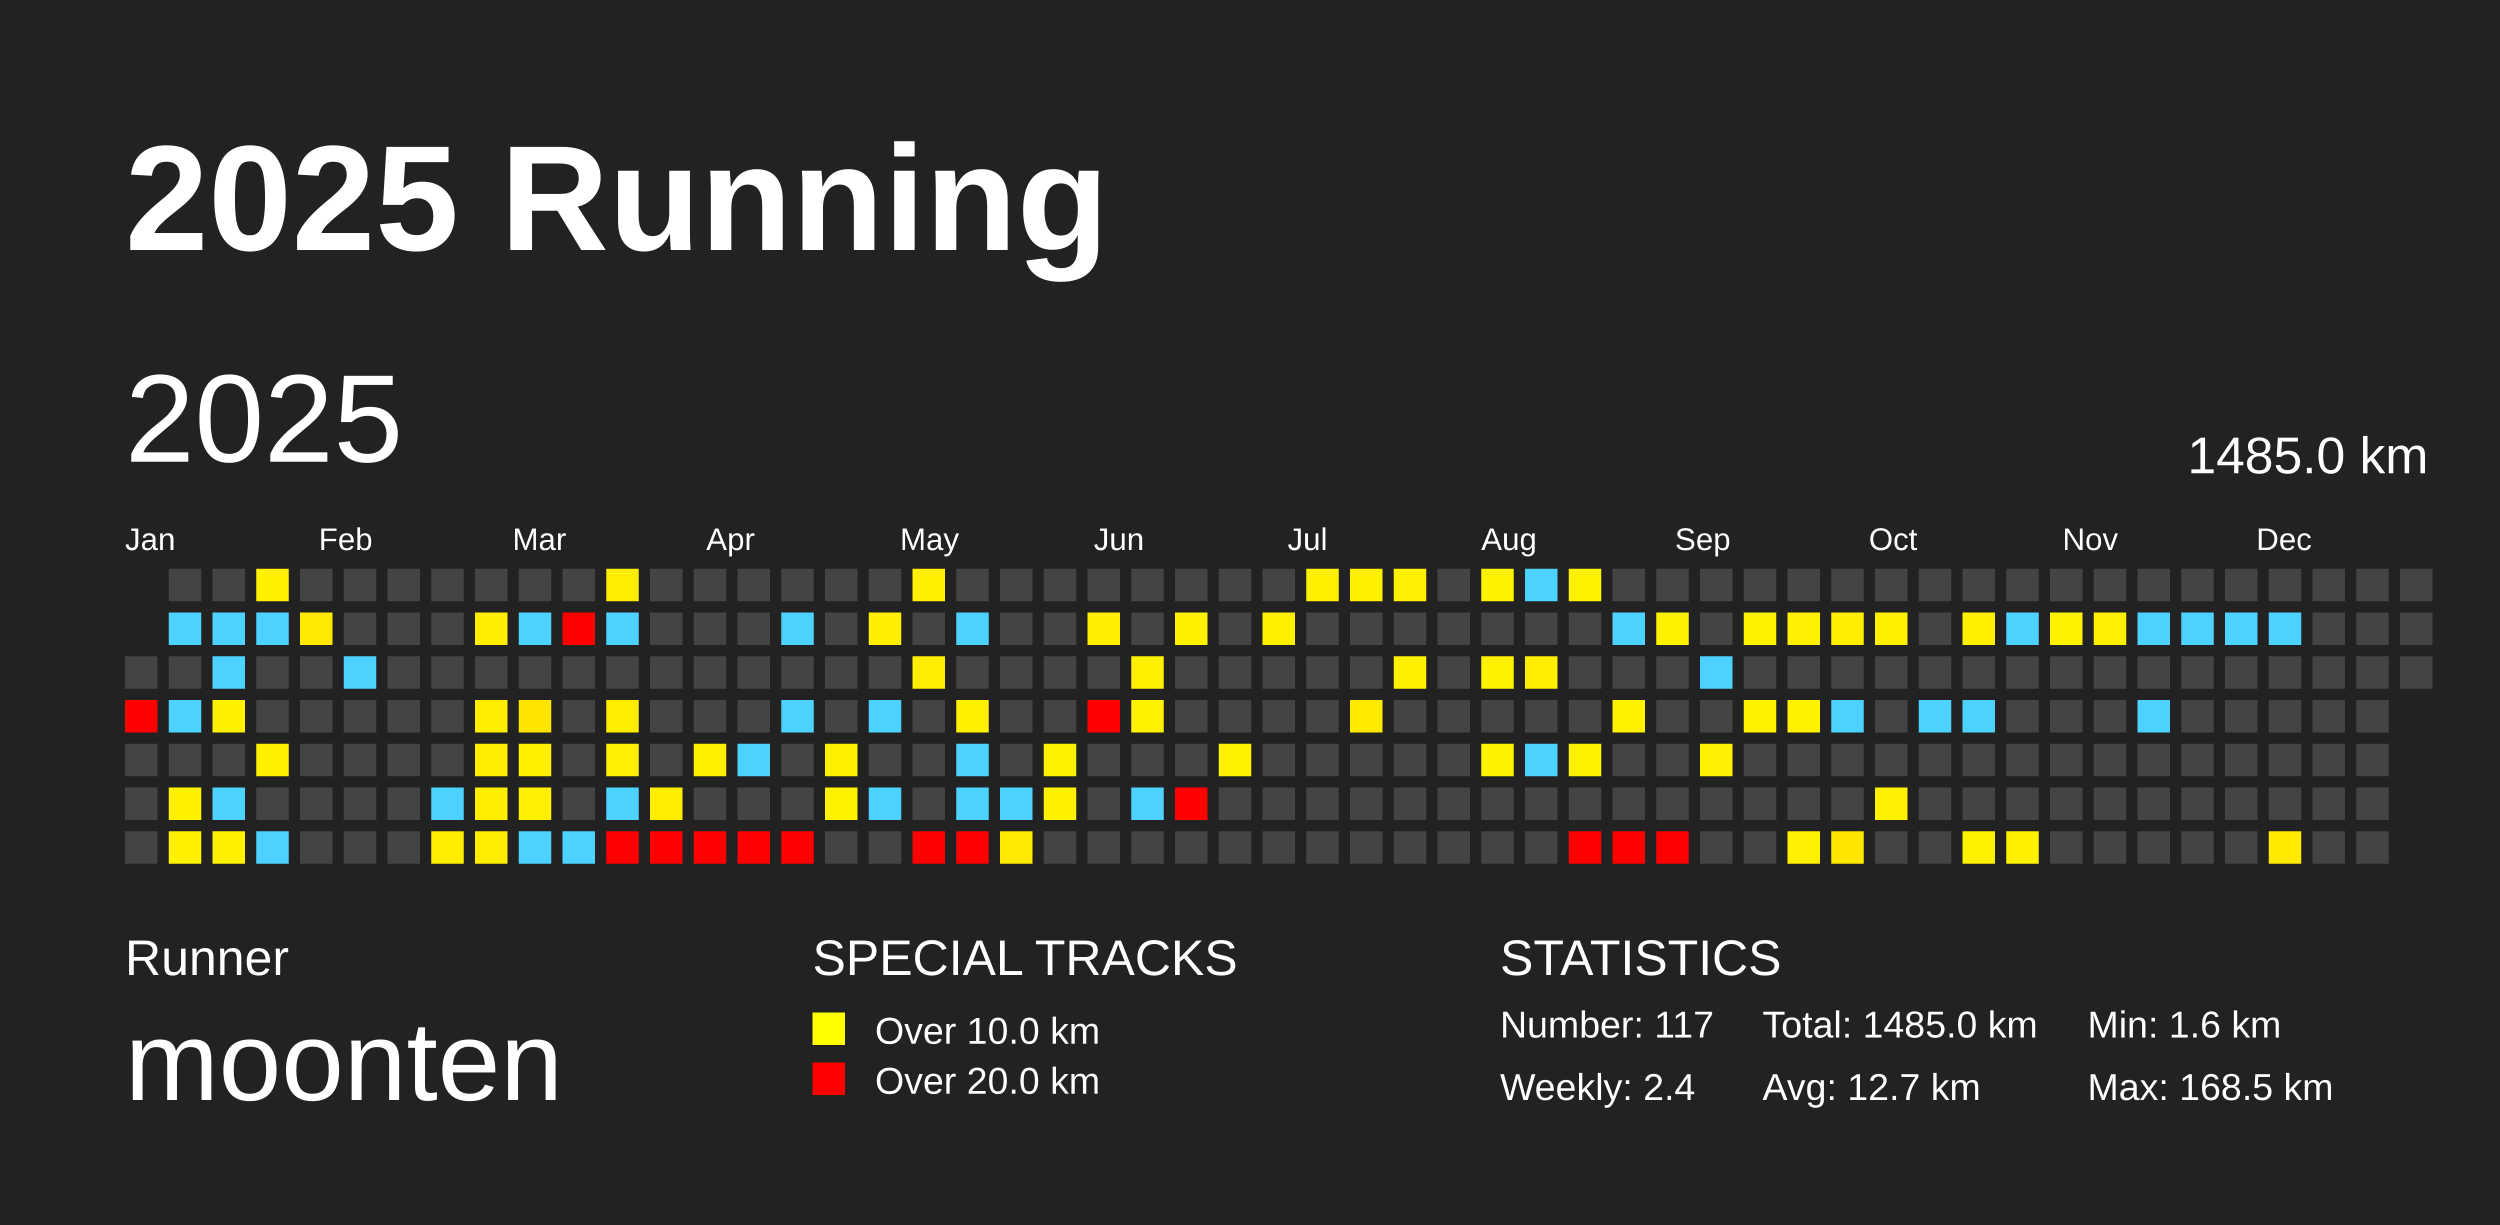
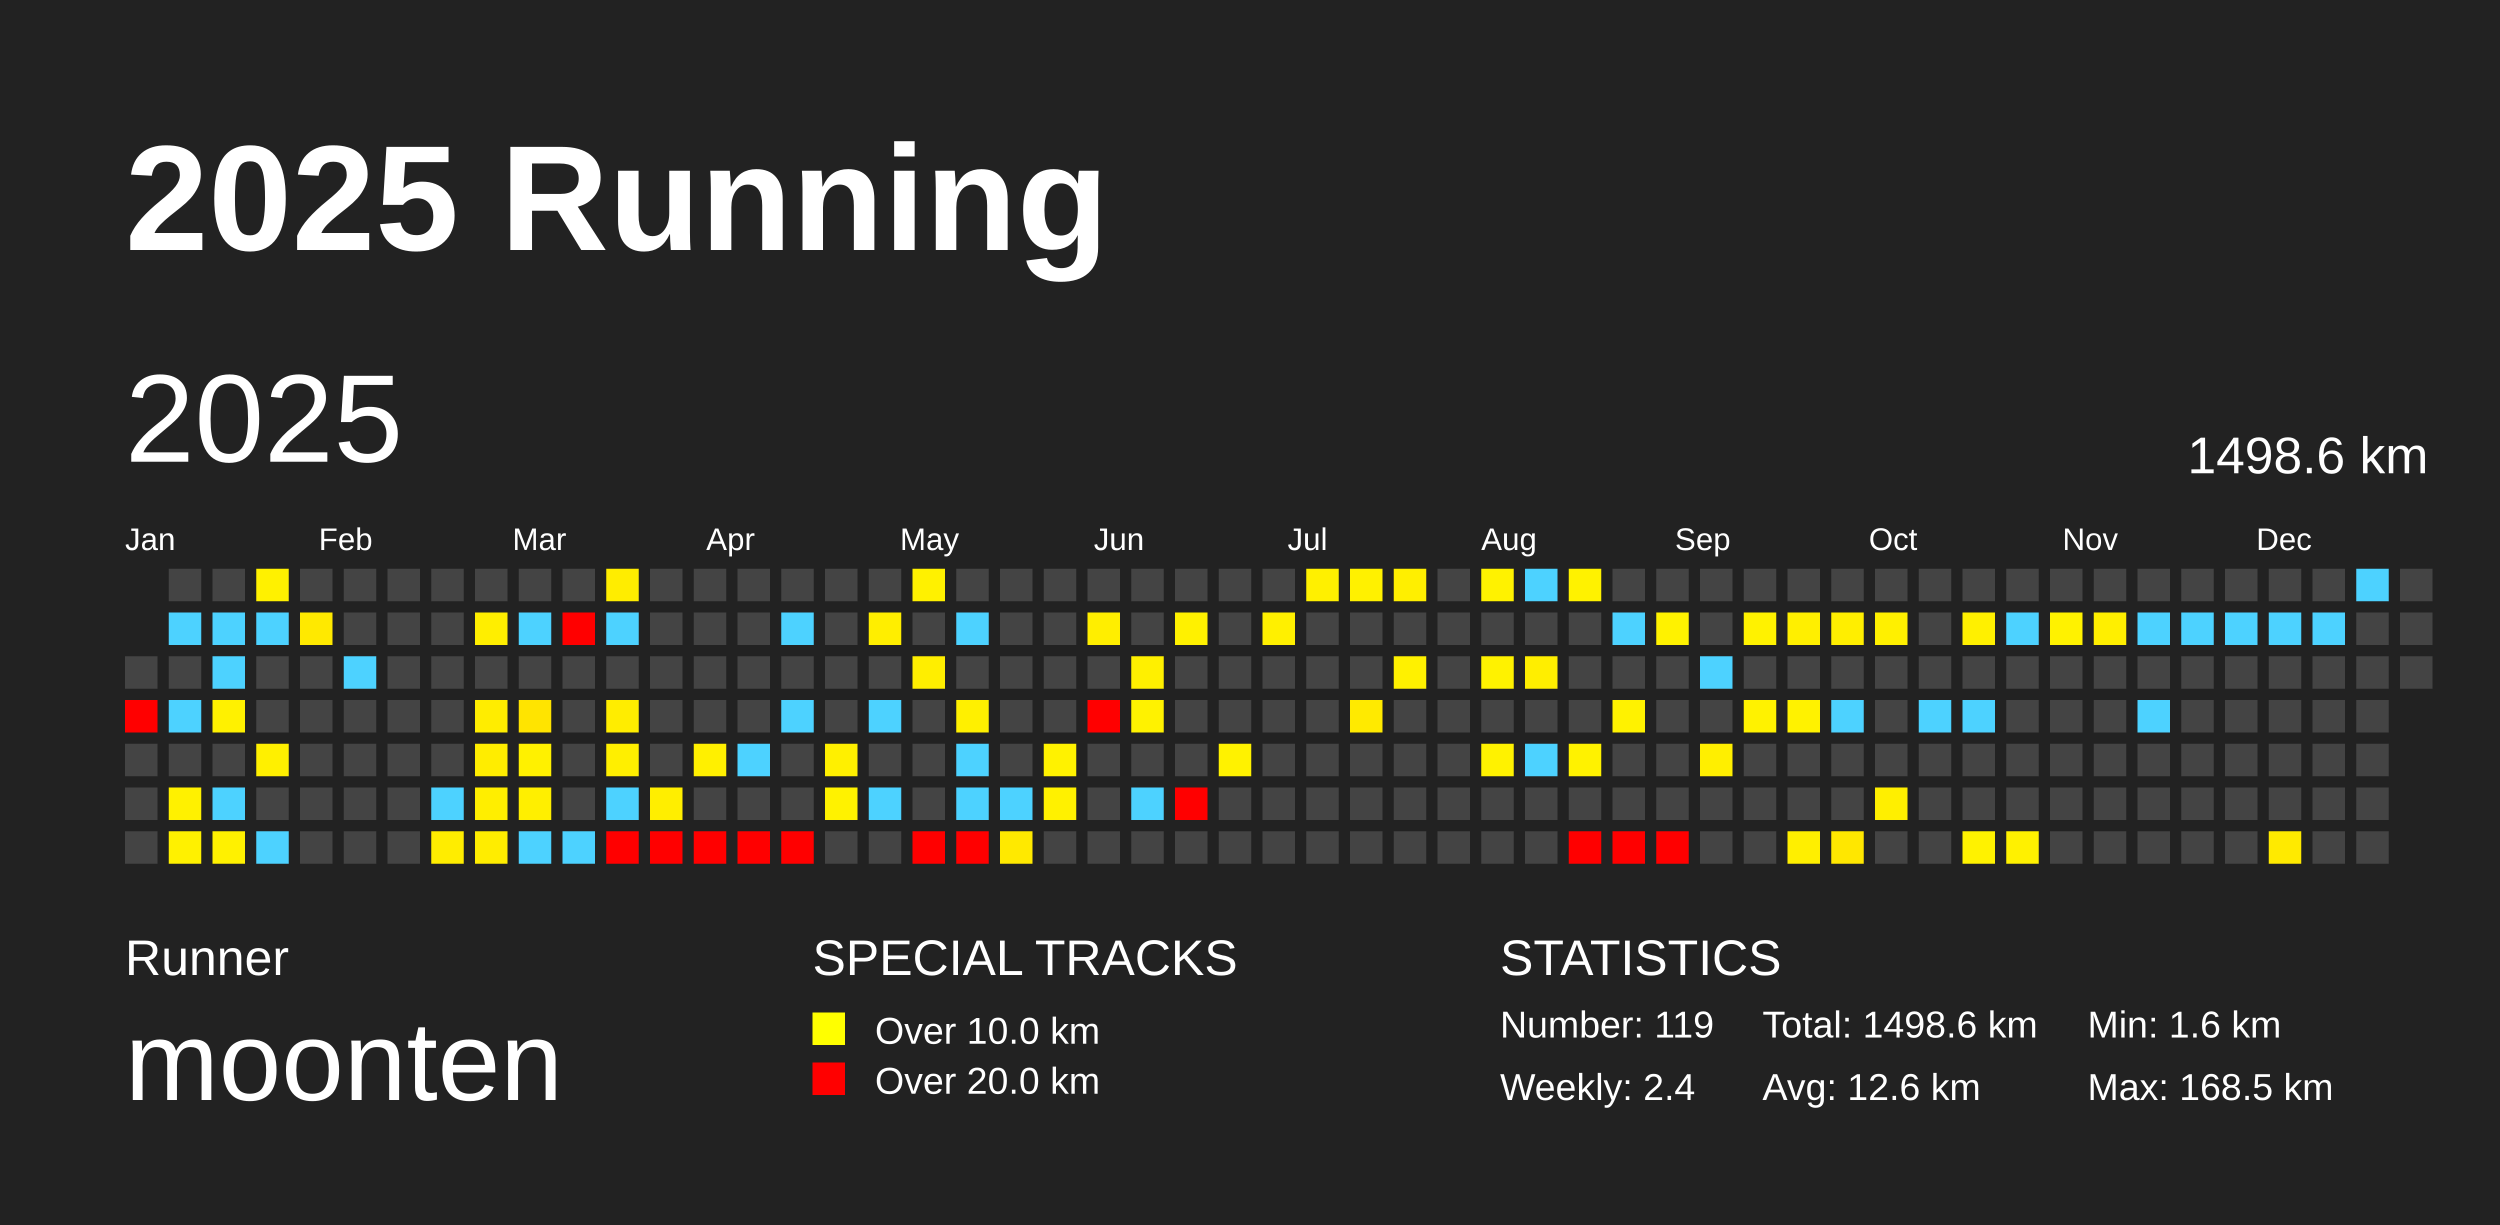
<svg xmlns="http://www.w3.org/2000/svg" baseProfile="full" height="98mm" version="1.1" viewBox="0,0,200,98" width="200mm">
  <defs />
  <rect fill="#222222" height="98" width="200" x="0" y="0" />
  <text fill="#FFFFFF" style="font-size:12px; font-family:Arial; font-weight:bold;" x="10" y="20">2025 Running</text>
  <text fill="#FFFFFF" style="font-size:4px; font-family:Arial" x="10" y="78">Runner</text>
  <text fill="#FFFFFF" style="font-size:9px; font-family:Arial" x="10" y="88">moonten</text>
  <text fill="#FFFFFF" style="font-size:4px; font-family:Arial" x="65" y="78">SPECIAL TRACKS</text>
  <rect fill="yellow" height="2.6" width="2.6" x="65" y="81" />
  <text fill="#FFFFFF" style="font-size:3px; font-family:Arial" x="70" y="83.5">Over 10.0 km</text>
  <rect fill="red" height="2.6" width="2.6" x="65" y="85" />
  <text fill="#FFFFFF" style="font-size:3px; font-family:Arial" x="70" y="87.5">Over 20.0 km</text>
  <text fill="#FFFFFF" style="font-size:4px; font-family:Arial" x="120" y="78">STATISTICS</text>
-   <text fill="#FFFFFF" style="font-size:3px; font-family:Arial" x="120" y="83">Number: 117</text>
+   <text fill="#FFFFFF" style="font-size:3px; font-family:Arial" x="120" y="83">Number: 119</text>
  <text fill="#FFFFFF" style="font-size:3px; font-family:Arial" x="120" y="88">Weekly: 2.4</text>
-   <text fill="#FFFFFF" style="font-size:3px; font-family:Arial" x="141" y="83">Total: 1485.0 km</text>
-   <text fill="#FFFFFF" style="font-size:3px; font-family:Arial" x="141" y="88">Avg: 12.7 km</text>
+   <text fill="#FFFFFF" style="font-size:3px; font-family:Arial" x="141" y="83">Total: 1498.6 km</text>
+   <text fill="#FFFFFF" style="font-size:3px; font-family:Arial" x="141" y="88">Avg: 12.6 km</text>
  <text fill="#FFFFFF" style="font-size:3px; font-family:Arial" x="167" y="83">Min: 1.6 km</text>
  <text fill="#FFFFFF" style="font-size:3px; font-family:Arial" x="167" y="88">Max: 168.5 km</text>
  <text dominant-baseline="hanging" fill="#FFFFFF" style="font-size:10.0px; font-family:Arial;" x="10" y="30">2025</text>
-   <text dominant-baseline="hanging" fill="#FFFFFF" style="font-size:4.125px; font-family:Arial;" x="175" y="35">1485.0 km</text>
+   <text dominant-baseline="hanging" fill="#FFFFFF" style="font-size:4.125px; font-family:Arial;" x="175" y="35">1498.6 km</text>
  <text fill="#FFFFFF" style="font-size:2.5px; font-family:Arial" x="10.0" y="44">Jan</text>
  <text fill="#FFFFFF" style="font-size:2.5px; font-family:Arial" x="25.5" y="44">Feb</text>
  <text fill="#FFFFFF" style="font-size:2.5px; font-family:Arial" x="41.0" y="44">Mar</text>
  <text fill="#FFFFFF" style="font-size:2.5px; font-family:Arial" x="56.5" y="44">Apr</text>
  <text fill="#FFFFFF" style="font-size:2.5px; font-family:Arial" x="72.0" y="44">May</text>
  <text fill="#FFFFFF" style="font-size:2.5px; font-family:Arial" x="87.5" y="44">Jun</text>
  <text fill="#FFFFFF" style="font-size:2.5px; font-family:Arial" x="103.0" y="44">Jul</text>
  <text fill="#FFFFFF" style="font-size:2.5px; font-family:Arial" x="118.5" y="44">Aug</text>
  <text fill="#FFFFFF" style="font-size:2.5px; font-family:Arial" x="134.0" y="44">Sep</text>
  <text fill="#FFFFFF" style="font-size:2.5px; font-family:Arial" x="149.5" y="44">Oct</text>
  <text fill="#FFFFFF" style="font-size:2.5px; font-family:Arial" x="165.0" y="44">Nov</text>
  <text fill="#FFFFFF" style="font-size:2.5px; font-family:Arial" x="180.5" y="44">Dec</text>
  <rect fill="#444444" height="2.6" width="2.6" x="10.0" y="52.5" />
  <rect fill="red" height="2.6" width="2.6" x="10.0" y="56.0" />
  <rect fill="#444444" height="2.6" width="2.6" x="10.0" y="59.5" />
  <rect fill="#444444" height="2.6" width="2.6" x="10.0" y="63.0" />
  <rect fill="#444444" height="2.6" width="2.6" x="10.0" y="66.5" />
  <rect fill="#444444" height="2.6" width="2.6" x="13.5" y="45.5" />
  <rect fill="#4dd2ff" height="2.6" width="2.6" x="13.5" y="49.0" />
  <rect fill="#444444" height="2.6" width="2.6" x="13.5" y="52.5" />
  <rect fill="#4dd2ff" height="2.6" width="2.6" x="13.5" y="56.0" />
  <rect fill="#444444" height="2.6" width="2.6" x="13.5" y="59.5" />
  <rect fill="#fff100" height="2.6" width="2.6" x="13.5" y="63.0" />
  <rect fill="#fff100" height="2.6" width="2.6" x="13.5" y="66.5" />
  <rect fill="#444444" height="2.6" width="2.6" x="17.0" y="45.5" />
  <rect fill="#4dd2ff" height="2.6" width="2.6" x="17.0" y="49.0" />
  <rect fill="#4dd2ff" height="2.6" width="2.6" x="17.0" y="52.5" />
  <rect fill="#fff100" height="2.6" width="2.6" x="17.0" y="56.0" />
  <rect fill="#444444" height="2.6" width="2.6" x="17.0" y="59.5" />
  <rect fill="#4dd2ff" height="2.6" width="2.6" x="17.0" y="63.0" />
  <rect fill="#fff100" height="2.6" width="2.6" x="17.0" y="66.5" />
  <rect fill="#fff100" height="2.6" width="2.6" x="20.5" y="45.5" />
  <rect fill="#4dd2ff" height="2.6" width="2.6" x="20.5" y="49.0" />
  <rect fill="#444444" height="2.6" width="2.6" x="20.5" y="52.5" />
  <rect fill="#444444" height="2.6" width="2.6" x="20.5" y="56.0" />
  <rect fill="#fff000" height="2.6" width="2.6" x="20.5" y="59.5" />
  <rect fill="#444444" height="2.6" width="2.6" x="20.5" y="63.0" />
  <rect fill="#4dd2ff" height="2.6" width="2.6" x="20.5" y="66.5" />
  <rect fill="#444444" height="2.6" width="2.6" x="24.0" y="45.5" />
  <rect fill="#ffe900" height="2.6" width="2.6" x="24.0" y="49.0" />
  <rect fill="#444444" height="2.6" width="2.6" x="24.0" y="52.5" />
  <rect fill="#444444" height="2.6" width="2.6" x="24.0" y="56.0" />
  <rect fill="#444444" height="2.6" width="2.6" x="24.0" y="59.5" />
  <rect fill="#444444" height="2.6" width="2.6" x="24.0" y="63.0" />
  <rect fill="#444444" height="2.6" width="2.6" x="24.0" y="66.5" />
  <rect fill="#444444" height="2.6" width="2.6" x="27.5" y="45.5" />
  <rect fill="#444444" height="2.6" width="2.6" x="27.5" y="49.0" />
  <rect fill="#4dd2ff" height="2.6" width="2.6" x="27.5" y="52.5" />
  <rect fill="#444444" height="2.6" width="2.6" x="27.5" y="56.0" />
  <rect fill="#444444" height="2.6" width="2.6" x="27.5" y="59.5" />
  <rect fill="#444444" height="2.6" width="2.6" x="27.5" y="63.0" />
  <rect fill="#444444" height="2.6" width="2.6" x="27.5" y="66.5" />
  <rect fill="#444444" height="2.6" width="2.6" x="31.0" y="45.5" />
  <rect fill="#444444" height="2.6" width="2.6" x="31.0" y="49.0" />
  <rect fill="#444444" height="2.6" width="2.6" x="31.0" y="52.5" />
  <rect fill="#444444" height="2.6" width="2.6" x="31.0" y="56.0" />
  <rect fill="#444444" height="2.6" width="2.6" x="31.0" y="59.5" />
  <rect fill="#444444" height="2.6" width="2.6" x="31.0" y="63.0" />
  <rect fill="#444444" height="2.6" width="2.6" x="31.0" y="66.5" />
  <rect fill="#444444" height="2.6" width="2.6" x="34.5" y="45.5" />
  <rect fill="#444444" height="2.6" width="2.6" x="34.5" y="49.0" />
  <rect fill="#444444" height="2.6" width="2.6" x="34.5" y="52.5" />
  <rect fill="#444444" height="2.6" width="2.6" x="34.5" y="56.0" />
  <rect fill="#444444" height="2.6" width="2.6" x="34.5" y="59.5" />
  <rect fill="#4dd2ff" height="2.6" width="2.6" x="34.5" y="63.0" />
  <rect fill="#ffed00" height="2.6" width="2.6" x="34.5" y="66.5" />
  <rect fill="#444444" height="2.6" width="2.6" x="38.0" y="45.5" />
  <rect fill="#ffee00" height="2.6" width="2.6" x="38.0" y="49.0" />
  <rect fill="#444444" height="2.6" width="2.6" x="38.0" y="52.5" />
  <rect fill="#ffed00" height="2.6" width="2.6" x="38.0" y="56.0" />
  <rect fill="#ffed00" height="2.6" width="2.6" x="38.0" y="59.5" />
  <rect fill="#ffee00" height="2.6" width="2.6" x="38.0" y="63.0" />
  <rect fill="#ffed00" height="2.6" width="2.6" x="38.0" y="66.5" />
  <rect fill="#444444" height="2.6" width="2.6" x="41.5" y="45.5" />
  <rect fill="#4dd2ff" height="2.6" width="2.6" x="41.5" y="49.0" />
  <rect fill="#444444" height="2.6" width="2.6" x="41.5" y="52.5" />
  <rect fill="#ffe400" height="2.6" width="2.6" x="41.5" y="56.0" />
  <rect fill="#fff100" height="2.6" width="2.6" x="41.5" y="59.5" />
  <rect fill="#ffef00" height="2.6" width="2.6" x="41.5" y="63.0" />
  <rect fill="#4dd2ff" height="2.6" width="2.6" x="41.5" y="66.5" />
  <rect fill="#444444" height="2.6" width="2.6" x="45.0" y="45.5" />
  <rect fill="red" height="2.6" width="2.6" x="45.0" y="49.0" />
  <rect fill="#444444" height="2.6" width="2.6" x="45.0" y="52.5" />
  <rect fill="#444444" height="2.6" width="2.6" x="45.0" y="56.0" />
  <rect fill="#444444" height="2.6" width="2.6" x="45.0" y="59.5" />
  <rect fill="#444444" height="2.6" width="2.6" x="45.0" y="63.0" />
  <rect fill="#4dd2ff" height="2.6" width="2.6" x="45.0" y="66.5" />
  <rect fill="#ffed00" height="2.6" width="2.6" x="48.5" y="45.5" />
  <rect fill="#4dd2ff" height="2.6" width="2.6" x="48.5" y="49.0" />
  <rect fill="#444444" height="2.6" width="2.6" x="48.5" y="52.5" />
  <rect fill="#ffed00" height="2.6" width="2.6" x="48.5" y="56.0" />
  <rect fill="#ffef00" height="2.6" width="2.6" x="48.5" y="59.5" />
  <rect fill="#4dd2ff" height="2.6" width="2.6" x="48.5" y="63.0" />
  <rect fill="red" height="2.6" width="2.6" x="48.5" y="66.5" />
  <rect fill="#444444" height="2.6" width="2.6" x="52.0" y="45.5" />
  <rect fill="#444444" height="2.6" width="2.6" x="52.0" y="49.0" />
  <rect fill="#444444" height="2.6" width="2.6" x="52.0" y="52.5" />
  <rect fill="#444444" height="2.6" width="2.6" x="52.0" y="56.0" />
  <rect fill="#444444" height="2.6" width="2.6" x="52.0" y="59.5" />
  <rect fill="#ffee00" height="2.6" width="2.6" x="52.0" y="63.0" />
  <rect fill="red" height="2.6" width="2.6" x="52.0" y="66.5" />
  <rect fill="#444444" height="2.6" width="2.6" x="55.5" y="45.5" />
  <rect fill="#444444" height="2.6" width="2.6" x="55.5" y="49.0" />
  <rect fill="#444444" height="2.6" width="2.6" x="55.5" y="52.5" />
  <rect fill="#444444" height="2.6" width="2.6" x="55.5" y="56.0" />
  <rect fill="#fff000" height="2.6" width="2.6" x="55.5" y="59.5" />
  <rect fill="#444444" height="2.6" width="2.6" x="55.5" y="63.0" />
  <rect fill="red" height="2.6" width="2.6" x="55.5" y="66.5" />
  <rect fill="#444444" height="2.6" width="2.6" x="59.0" y="45.5" />
  <rect fill="#444444" height="2.6" width="2.6" x="59.0" y="49.0" />
  <rect fill="#444444" height="2.6" width="2.6" x="59.0" y="52.5" />
  <rect fill="#444444" height="2.6" width="2.6" x="59.0" y="56.0" />
  <rect fill="#4dd2ff" height="2.6" width="2.6" x="59.0" y="59.5" />
  <rect fill="#444444" height="2.6" width="2.6" x="59.0" y="63.0" />
  <rect fill="red" height="2.6" width="2.6" x="59.0" y="66.5" />
  <rect fill="#444444" height="2.6" width="2.6" x="62.5" y="45.5" />
  <rect fill="#4dd2ff" height="2.6" width="2.6" x="62.5" y="49.0" />
  <rect fill="#444444" height="2.6" width="2.6" x="62.5" y="52.5" />
  <rect fill="#4dd2ff" height="2.6" width="2.6" x="62.5" y="56.0" />
  <rect fill="#444444" height="2.6" width="2.6" x="62.5" y="59.5" />
  <rect fill="#444444" height="2.6" width="2.6" x="62.5" y="63.0" />
  <rect fill="red" height="2.6" width="2.6" x="62.5" y="66.5" />
  <rect fill="#444444" height="2.6" width="2.6" x="66.0" y="45.5" />
  <rect fill="#444444" height="2.6" width="2.6" x="66.0" y="49.0" />
  <rect fill="#444444" height="2.6" width="2.6" x="66.0" y="52.5" />
  <rect fill="#444444" height="2.6" width="2.6" x="66.0" y="56.0" />
  <rect fill="#fff000" height="2.6" width="2.6" x="66.0" y="59.5" />
  <rect fill="#fff200" height="2.6" width="2.6" x="66.0" y="63.0" />
  <rect fill="#444444" height="2.6" width="2.6" x="66.0" y="66.5" />
  <rect fill="#444444" height="2.6" width="2.6" x="69.5" y="45.5" />
  <rect fill="#ffee00" height="2.6" width="2.6" x="69.5" y="49.0" />
  <rect fill="#444444" height="2.6" width="2.6" x="69.5" y="52.5" />
  <rect fill="#4dd2ff" height="2.6" width="2.6" x="69.5" y="56.0" />
  <rect fill="#444444" height="2.6" width="2.6" x="69.5" y="59.5" />
  <rect fill="#4dd2ff" height="2.6" width="2.6" x="69.5" y="63.0" />
  <rect fill="#444444" height="2.6" width="2.6" x="69.5" y="66.5" />
  <rect fill="#fff100" height="2.6" width="2.6" x="73.0" y="45.5" />
  <rect fill="#444444" height="2.6" width="2.6" x="73.0" y="49.0" />
  <rect fill="#ffee00" height="2.6" width="2.6" x="73.0" y="52.5" />
  <rect fill="#444444" height="2.6" width="2.6" x="73.0" y="56.0" />
  <rect fill="#444444" height="2.6" width="2.6" x="73.0" y="59.5" />
  <rect fill="#444444" height="2.6" width="2.6" x="73.0" y="63.0" />
  <rect fill="red" height="2.6" width="2.6" x="73.0" y="66.5" />
  <rect fill="#444444" height="2.6" width="2.6" x="76.5" y="45.5" />
  <rect fill="#4dd2ff" height="2.6" width="2.6" x="76.5" y="49.0" />
  <rect fill="#444444" height="2.6" width="2.6" x="76.5" y="52.5" />
  <rect fill="#fff000" height="2.6" width="2.6" x="76.5" y="56.0" />
  <rect fill="#4dd2ff" height="2.6" width="2.6" x="76.5" y="59.5" />
  <rect fill="#4dd2ff" height="2.6" width="2.6" x="76.5" y="63.0" />
  <rect fill="red" height="2.6" width="2.6" x="76.5" y="66.5" />
  <rect fill="#444444" height="2.6" width="2.6" x="80.0" y="45.5" />
  <rect fill="#444444" height="2.6" width="2.6" x="80.0" y="49.0" />
  <rect fill="#444444" height="2.6" width="2.6" x="80.0" y="52.5" />
  <rect fill="#444444" height="2.6" width="2.6" x="80.0" y="56.0" />
  <rect fill="#444444" height="2.6" width="2.6" x="80.0" y="59.5" />
  <rect fill="#4dd2ff" height="2.6" width="2.6" x="80.0" y="63.0" />
  <rect fill="#ffe900" height="2.6" width="2.6" x="80.0" y="66.5" />
  <rect fill="#444444" height="2.6" width="2.6" x="83.5" y="45.5" />
  <rect fill="#444444" height="2.6" width="2.6" x="83.5" y="49.0" />
  <rect fill="#444444" height="2.6" width="2.6" x="83.5" y="52.5" />
  <rect fill="#444444" height="2.6" width="2.6" x="83.5" y="56.0" />
  <rect fill="#fff200" height="2.6" width="2.6" x="83.5" y="59.5" />
  <rect fill="#fff100" height="2.6" width="2.6" x="83.5" y="63.0" />
  <rect fill="#444444" height="2.6" width="2.6" x="83.5" y="66.5" />
  <rect fill="#444444" height="2.6" width="2.6" x="87.0" y="45.5" />
  <rect fill="#ffee00" height="2.6" width="2.6" x="87.0" y="49.0" />
  <rect fill="#444444" height="2.6" width="2.6" x="87.0" y="52.5" />
  <rect fill="red" height="2.6" width="2.6" x="87.0" y="56.0" />
  <rect fill="#444444" height="2.6" width="2.6" x="87.0" y="59.5" />
  <rect fill="#444444" height="2.6" width="2.6" x="87.0" y="63.0" />
  <rect fill="#444444" height="2.6" width="2.6" x="87.0" y="66.5" />
  <rect fill="#444444" height="2.6" width="2.6" x="90.5" y="45.5" />
  <rect fill="#444444" height="2.6" width="2.6" x="90.5" y="49.0" />
  <rect fill="#fff000" height="2.6" width="2.6" x="90.5" y="52.5" />
  <rect fill="#fff200" height="2.6" width="2.6" x="90.5" y="56.0" />
  <rect fill="#444444" height="2.6" width="2.6" x="90.5" y="59.5" />
  <rect fill="#4dd2ff" height="2.6" width="2.6" x="90.5" y="63.0" />
  <rect fill="#444444" height="2.6" width="2.6" x="90.5" y="66.5" />
  <rect fill="#444444" height="2.6" width="2.6" x="94.0" y="45.5" />
  <rect fill="#fff100" height="2.6" width="2.6" x="94.0" y="49.0" />
  <rect fill="#444444" height="2.6" width="2.6" x="94.0" y="52.5" />
  <rect fill="#444444" height="2.6" width="2.6" x="94.0" y="56.0" />
  <rect fill="#444444" height="2.6" width="2.6" x="94.0" y="59.5" />
  <rect fill="red" height="2.6" width="2.6" x="94.0" y="63.0" />
  <rect fill="#444444" height="2.6" width="2.6" x="94.0" y="66.5" />
  <rect fill="#444444" height="2.6" width="2.6" x="97.5" y="45.5" />
  <rect fill="#444444" height="2.6" width="2.6" x="97.5" y="49.0" />
  <rect fill="#444444" height="2.6" width="2.6" x="97.5" y="52.5" />
  <rect fill="#444444" height="2.6" width="2.6" x="97.5" y="56.0" />
  <rect fill="#fff200" height="2.6" width="2.6" x="97.5" y="59.5" />
  <rect fill="#444444" height="2.6" width="2.6" x="97.5" y="63.0" />
  <rect fill="#444444" height="2.6" width="2.6" x="97.5" y="66.5" />
  <rect fill="#444444" height="2.6" width="2.6" x="101.0" y="45.5" />
  <rect fill="#fff000" height="2.6" width="2.6" x="101.0" y="49.0" />
  <rect fill="#444444" height="2.6" width="2.6" x="101.0" y="52.5" />
  <rect fill="#444444" height="2.6" width="2.6" x="101.0" y="56.0" />
  <rect fill="#444444" height="2.6" width="2.6" x="101.0" y="59.5" />
  <rect fill="#444444" height="2.6" width="2.6" x="101.0" y="63.0" />
  <rect fill="#444444" height="2.6" width="2.6" x="101.0" y="66.5" />
  <rect fill="#fff000" height="2.6" width="2.6" x="104.5" y="45.5" />
  <rect fill="#444444" height="2.6" width="2.6" x="104.5" y="49.0" />
  <rect fill="#444444" height="2.6" width="2.6" x="104.5" y="52.5" />
  <rect fill="#444444" height="2.6" width="2.6" x="104.5" y="56.0" />
  <rect fill="#444444" height="2.6" width="2.6" x="104.5" y="59.5" />
  <rect fill="#444444" height="2.6" width="2.6" x="104.5" y="63.0" />
  <rect fill="#444444" height="2.6" width="2.6" x="104.5" y="66.5" />
  <rect fill="#fff100" height="2.6" width="2.6" x="108.0" y="45.5" />
  <rect fill="#444444" height="2.6" width="2.6" x="108.0" y="49.0" />
  <rect fill="#444444" height="2.6" width="2.6" x="108.0" y="52.5" />
  <rect fill="#ffea00" height="2.6" width="2.6" x="108.0" y="56.0" />
  <rect fill="#444444" height="2.6" width="2.6" x="108.0" y="59.5" />
  <rect fill="#444444" height="2.6" width="2.6" x="108.0" y="63.0" />
  <rect fill="#444444" height="2.6" width="2.6" x="108.0" y="66.5" />
  <rect fill="#ffef00" height="2.6" width="2.6" x="111.5" y="45.5" />
  <rect fill="#444444" height="2.6" width="2.6" x="111.5" y="49.0" />
  <rect fill="#fff100" height="2.6" width="2.6" x="111.5" y="52.5" />
  <rect fill="#444444" height="2.6" width="2.6" x="111.5" y="56.0" />
  <rect fill="#444444" height="2.6" width="2.6" x="111.5" y="59.5" />
  <rect fill="#444444" height="2.6" width="2.6" x="111.5" y="63.0" />
  <rect fill="#444444" height="2.6" width="2.6" x="111.5" y="66.5" />
  <rect fill="#444444" height="2.6" width="2.6" x="115.0" y="45.5" />
  <rect fill="#444444" height="2.6" width="2.6" x="115.0" y="49.0" />
  <rect fill="#444444" height="2.6" width="2.6" x="115.0" y="52.5" />
  <rect fill="#444444" height="2.6" width="2.6" x="115.0" y="56.0" />
  <rect fill="#444444" height="2.6" width="2.6" x="115.0" y="59.5" />
  <rect fill="#444444" height="2.6" width="2.6" x="115.0" y="63.0" />
  <rect fill="#444444" height="2.6" width="2.6" x="115.0" y="66.5" />
  <rect fill="#fff200" height="2.6" width="2.6" x="118.5" y="45.5" />
  <rect fill="#444444" height="2.6" width="2.6" x="118.5" y="49.0" />
  <rect fill="#fff200" height="2.6" width="2.6" x="118.5" y="52.5" />
  <rect fill="#444444" height="2.6" width="2.6" x="118.5" y="56.0" />
  <rect fill="#fff200" height="2.6" width="2.6" x="118.5" y="59.5" />
  <rect fill="#444444" height="2.6" width="2.6" x="118.5" y="63.0" />
  <rect fill="#444444" height="2.6" width="2.6" x="118.5" y="66.5" />
  <rect fill="#4dd2ff" height="2.6" width="2.6" x="122.0" y="45.5" />
  <rect fill="#444444" height="2.6" width="2.6" x="122.0" y="49.0" />
  <rect fill="#ffee00" height="2.6" width="2.6" x="122.0" y="52.5" />
  <rect fill="#444444" height="2.6" width="2.6" x="122.0" y="56.0" />
  <rect fill="#4dd2ff" height="2.6" width="2.6" x="122.0" y="59.5" />
  <rect fill="#444444" height="2.6" width="2.6" x="122.0" y="63.0" />
  <rect fill="#444444" height="2.6" width="2.6" x="122.0" y="66.5" />
  <rect fill="#fff200" height="2.6" width="2.6" x="125.5" y="45.5" />
  <rect fill="#444444" height="2.6" width="2.6" x="125.5" y="49.0" />
  <rect fill="#444444" height="2.6" width="2.6" x="125.5" y="52.5" />
  <rect fill="#444444" height="2.6" width="2.6" x="125.5" y="56.0" />
  <rect fill="#fff200" height="2.6" width="2.6" x="125.5" y="59.5" />
  <rect fill="#444444" height="2.6" width="2.6" x="125.5" y="63.0" />
  <rect fill="red" height="2.6" width="2.6" x="125.5" y="66.5" />
  <rect fill="#444444" height="2.6" width="2.6" x="129.0" y="45.5" />
  <rect fill="#4dd2ff" height="2.6" width="2.6" x="129.0" y="49.0" />
  <rect fill="#444444" height="2.6" width="2.6" x="129.0" y="52.5" />
  <rect fill="#fff200" height="2.6" width="2.6" x="129.0" y="56.0" />
  <rect fill="#444444" height="2.6" width="2.6" x="129.0" y="59.5" />
  <rect fill="#444444" height="2.6" width="2.6" x="129.0" y="63.0" />
  <rect fill="red" height="2.6" width="2.6" x="129.0" y="66.5" />
  <rect fill="#444444" height="2.6" width="2.6" x="132.5" y="45.5" />
  <rect fill="#fff200" height="2.6" width="2.6" x="132.5" y="49.0" />
  <rect fill="#444444" height="2.6" width="2.6" x="132.5" y="52.5" />
  <rect fill="#444444" height="2.6" width="2.6" x="132.5" y="56.0" />
  <rect fill="#444444" height="2.6" width="2.6" x="132.5" y="59.5" />
  <rect fill="#444444" height="2.6" width="2.6" x="132.5" y="63.0" />
  <rect fill="red" height="2.6" width="2.6" x="132.5" y="66.5" />
  <rect fill="#444444" height="2.6" width="2.6" x="136.0" y="45.5" />
  <rect fill="#444444" height="2.6" width="2.6" x="136.0" y="49.0" />
  <rect fill="#4dd2ff" height="2.6" width="2.6" x="136.0" y="52.5" />
  <rect fill="#444444" height="2.6" width="2.6" x="136.0" y="56.0" />
  <rect fill="#ffef00" height="2.6" width="2.6" x="136.0" y="59.5" />
  <rect fill="#444444" height="2.6" width="2.6" x="136.0" y="63.0" />
  <rect fill="#444444" height="2.6" width="2.6" x="136.0" y="66.5" />
  <rect fill="#444444" height="2.6" width="2.6" x="139.5" y="45.5" />
  <rect fill="#fff200" height="2.6" width="2.6" x="139.5" y="49.0" />
  <rect fill="#444444" height="2.6" width="2.6" x="139.5" y="52.5" />
  <rect fill="#fff200" height="2.6" width="2.6" x="139.5" y="56.0" />
  <rect fill="#444444" height="2.6" width="2.6" x="139.5" y="59.5" />
  <rect fill="#444444" height="2.6" width="2.6" x="139.5" y="63.0" />
  <rect fill="#444444" height="2.6" width="2.6" x="139.5" y="66.5" />
  <rect fill="#444444" height="2.6" width="2.6" x="143.0" y="45.5" />
  <rect fill="#ffef00" height="2.6" width="2.6" x="143.0" y="49.0" />
  <rect fill="#444444" height="2.6" width="2.6" x="143.0" y="52.5" />
  <rect fill="#fff200" height="2.6" width="2.6" x="143.0" y="56.0" />
  <rect fill="#444444" height="2.6" width="2.6" x="143.0" y="59.5" />
  <rect fill="#444444" height="2.6" width="2.6" x="143.0" y="63.0" />
  <rect fill="#ffef00" height="2.6" width="2.6" x="143.0" y="66.5" />
  <rect fill="#444444" height="2.6" width="2.6" x="146.5" y="45.5" />
  <rect fill="#ffee00" height="2.6" width="2.6" x="146.5" y="49.0" />
  <rect fill="#444444" height="2.6" width="2.6" x="146.5" y="52.5" />
  <rect fill="#4dd2ff" height="2.6" width="2.6" x="146.5" y="56.0" />
  <rect fill="#444444" height="2.6" width="2.6" x="146.5" y="59.5" />
  <rect fill="#444444" height="2.6" width="2.6" x="146.5" y="63.0" />
  <rect fill="#ffe700" height="2.6" width="2.6" x="146.5" y="66.5" />
  <rect fill="#444444" height="2.6" width="2.6" x="150.0" y="45.5" />
  <rect fill="#fff000" height="2.6" width="2.6" x="150.0" y="49.0" />
  <rect fill="#444444" height="2.6" width="2.6" x="150.0" y="52.5" />
  <rect fill="#444444" height="2.6" width="2.6" x="150.0" y="56.0" />
  <rect fill="#444444" height="2.6" width="2.6" x="150.0" y="59.5" />
  <rect fill="#ffef00" height="2.6" width="2.6" x="150.0" y="63.0" />
  <rect fill="#444444" height="2.6" width="2.6" x="150.0" y="66.5" />
  <rect fill="#444444" height="2.6" width="2.6" x="153.5" y="45.5" />
  <rect fill="#444444" height="2.6" width="2.6" x="153.5" y="49.0" />
  <rect fill="#444444" height="2.6" width="2.6" x="153.5" y="52.5" />
  <rect fill="#4dd2ff" height="2.6" width="2.6" x="153.5" y="56.0" />
  <rect fill="#444444" height="2.6" width="2.6" x="153.5" y="59.5" />
  <rect fill="#444444" height="2.6" width="2.6" x="153.5" y="63.0" />
  <rect fill="#444444" height="2.6" width="2.6" x="153.5" y="66.5" />
  <rect fill="#444444" height="2.6" width="2.6" x="157.0" y="45.5" />
  <rect fill="#fff000" height="2.6" width="2.6" x="157.0" y="49.0" />
  <rect fill="#444444" height="2.6" width="2.6" x="157.0" y="52.5" />
  <rect fill="#4dd2ff" height="2.6" width="2.6" x="157.0" y="56.0" />
  <rect fill="#444444" height="2.6" width="2.6" x="157.0" y="59.5" />
  <rect fill="#444444" height="2.6" width="2.6" x="157.0" y="63.0" />
  <rect fill="#fff200" height="2.6" width="2.6" x="157.0" y="66.5" />
  <rect fill="#444444" height="2.6" width="2.6" x="160.5" y="45.5" />
  <rect fill="#4dd2ff" height="2.6" width="2.6" x="160.5" y="49.0" />
  <rect fill="#444444" height="2.6" width="2.6" x="160.5" y="52.5" />
  <rect fill="#444444" height="2.6" width="2.6" x="160.5" y="56.0" />
  <rect fill="#444444" height="2.6" width="2.6" x="160.5" y="59.5" />
  <rect fill="#444444" height="2.6" width="2.6" x="160.5" y="63.0" />
  <rect fill="#fff100" height="2.6" width="2.6" x="160.5" y="66.5" />
  <rect fill="#444444" height="2.6" width="2.6" x="164.0" y="45.5" />
  <rect fill="#fff200" height="2.6" width="2.6" x="164.0" y="49.0" />
  <rect fill="#444444" height="2.6" width="2.6" x="164.0" y="52.5" />
  <rect fill="#444444" height="2.6" width="2.6" x="164.0" y="56.0" />
  <rect fill="#444444" height="2.6" width="2.6" x="164.0" y="59.5" />
  <rect fill="#444444" height="2.6" width="2.6" x="164.0" y="63.0" />
  <rect fill="#444444" height="2.6" width="2.6" x="164.0" y="66.5" />
  <rect fill="#444444" height="2.6" width="2.6" x="167.5" y="45.5" />
  <rect fill="#ffef00" height="2.6" width="2.6" x="167.5" y="49.0" />
  <rect fill="#444444" height="2.6" width="2.6" x="167.5" y="52.5" />
  <rect fill="#444444" height="2.6" width="2.6" x="167.5" y="56.0" />
  <rect fill="#444444" height="2.6" width="2.6" x="167.5" y="59.5" />
  <rect fill="#444444" height="2.6" width="2.6" x="167.5" y="63.0" />
  <rect fill="#444444" height="2.6" width="2.6" x="167.5" y="66.5" />
  <rect fill="#444444" height="2.6" width="2.6" x="171.0" y="45.5" />
  <rect fill="#4dd2ff" height="2.6" width="2.6" x="171.0" y="49.0" />
  <rect fill="#444444" height="2.6" width="2.6" x="171.0" y="52.5" />
  <rect fill="#4dd2ff" height="2.6" width="2.6" x="171.0" y="56.0" />
  <rect fill="#444444" height="2.6" width="2.6" x="171.0" y="59.5" />
  <rect fill="#444444" height="2.6" width="2.6" x="171.0" y="63.0" />
  <rect fill="#444444" height="2.6" width="2.6" x="171.0" y="66.5" />
  <rect fill="#444444" height="2.6" width="2.6" x="174.5" y="45.5" />
  <rect fill="#4dd2ff" height="2.6" width="2.6" x="174.5" y="49.0" />
  <rect fill="#444444" height="2.6" width="2.6" x="174.5" y="52.5" />
  <rect fill="#444444" height="2.6" width="2.6" x="174.5" y="56.0" />
  <rect fill="#444444" height="2.6" width="2.6" x="174.5" y="59.5" />
  <rect fill="#444444" height="2.6" width="2.6" x="174.5" y="63.0" />
  <rect fill="#444444" height="2.6" width="2.6" x="174.5" y="66.5" />
  <rect fill="#444444" height="2.6" width="2.6" x="178.0" y="45.5" />
  <rect fill="#4dd2ff" height="2.6" width="2.6" x="178.0" y="49.0" />
  <rect fill="#444444" height="2.6" width="2.6" x="178.0" y="52.5" />
  <rect fill="#444444" height="2.6" width="2.6" x="178.0" y="56.0" />
  <rect fill="#444444" height="2.6" width="2.6" x="178.0" y="59.5" />
  <rect fill="#444444" height="2.6" width="2.6" x="178.0" y="63.0" />
  <rect fill="#444444" height="2.6" width="2.6" x="178.0" y="66.5" />
  <rect fill="#444444" height="2.6" width="2.6" x="181.5" y="45.5" />
  <rect fill="#4dd2ff" height="2.6" width="2.6" x="181.5" y="49.0" />
  <rect fill="#444444" height="2.6" width="2.6" x="181.5" y="52.5" />
  <rect fill="#444444" height="2.6" width="2.6" x="181.5" y="56.0" />
  <rect fill="#444444" height="2.6" width="2.6" x="181.5" y="59.5" />
  <rect fill="#444444" height="2.6" width="2.6" x="181.5" y="63.0" />
  <rect fill="#ffea00" height="2.6" width="2.6" x="181.5" y="66.5" />
  <rect fill="#444444" height="2.6" width="2.6" x="185.0" y="45.5" />
-   <rect fill="#444444" height="2.6" width="2.6" x="185.0" y="49.0" />
+   <rect fill="#4dd2ff" height="2.6" width="2.6" x="185.0" y="49.0" />
  <rect fill="#444444" height="2.6" width="2.6" x="185.0" y="52.5" />
  <rect fill="#444444" height="2.6" width="2.6" x="185.0" y="56.0" />
  <rect fill="#444444" height="2.6" width="2.6" x="185.0" y="59.5" />
  <rect fill="#444444" height="2.6" width="2.6" x="185.0" y="63.0" />
  <rect fill="#444444" height="2.6" width="2.6" x="185.0" y="66.5" />
-   <rect fill="#444444" height="2.6" width="2.6" x="188.5" y="45.5" />
+   <rect fill="#4dd2ff" height="2.6" width="2.6" x="188.5" y="45.5" />
  <rect fill="#444444" height="2.6" width="2.6" x="188.5" y="49.0" />
  <rect fill="#444444" height="2.6" width="2.6" x="188.5" y="52.5" />
  <rect fill="#444444" height="2.6" width="2.6" x="188.5" y="56.0" />
  <rect fill="#444444" height="2.6" width="2.6" x="188.5" y="59.5" />
  <rect fill="#444444" height="2.6" width="2.6" x="188.5" y="63.0" />
  <rect fill="#444444" height="2.6" width="2.6" x="188.5" y="66.5" />
  <rect fill="#444444" height="2.6" width="2.6" x="192.0" y="45.5" />
  <rect fill="#444444" height="2.6" width="2.6" x="192.0" y="49.0" />
  <rect fill="#444444" height="2.6" width="2.6" x="192.0" y="52.5" />
</svg>
